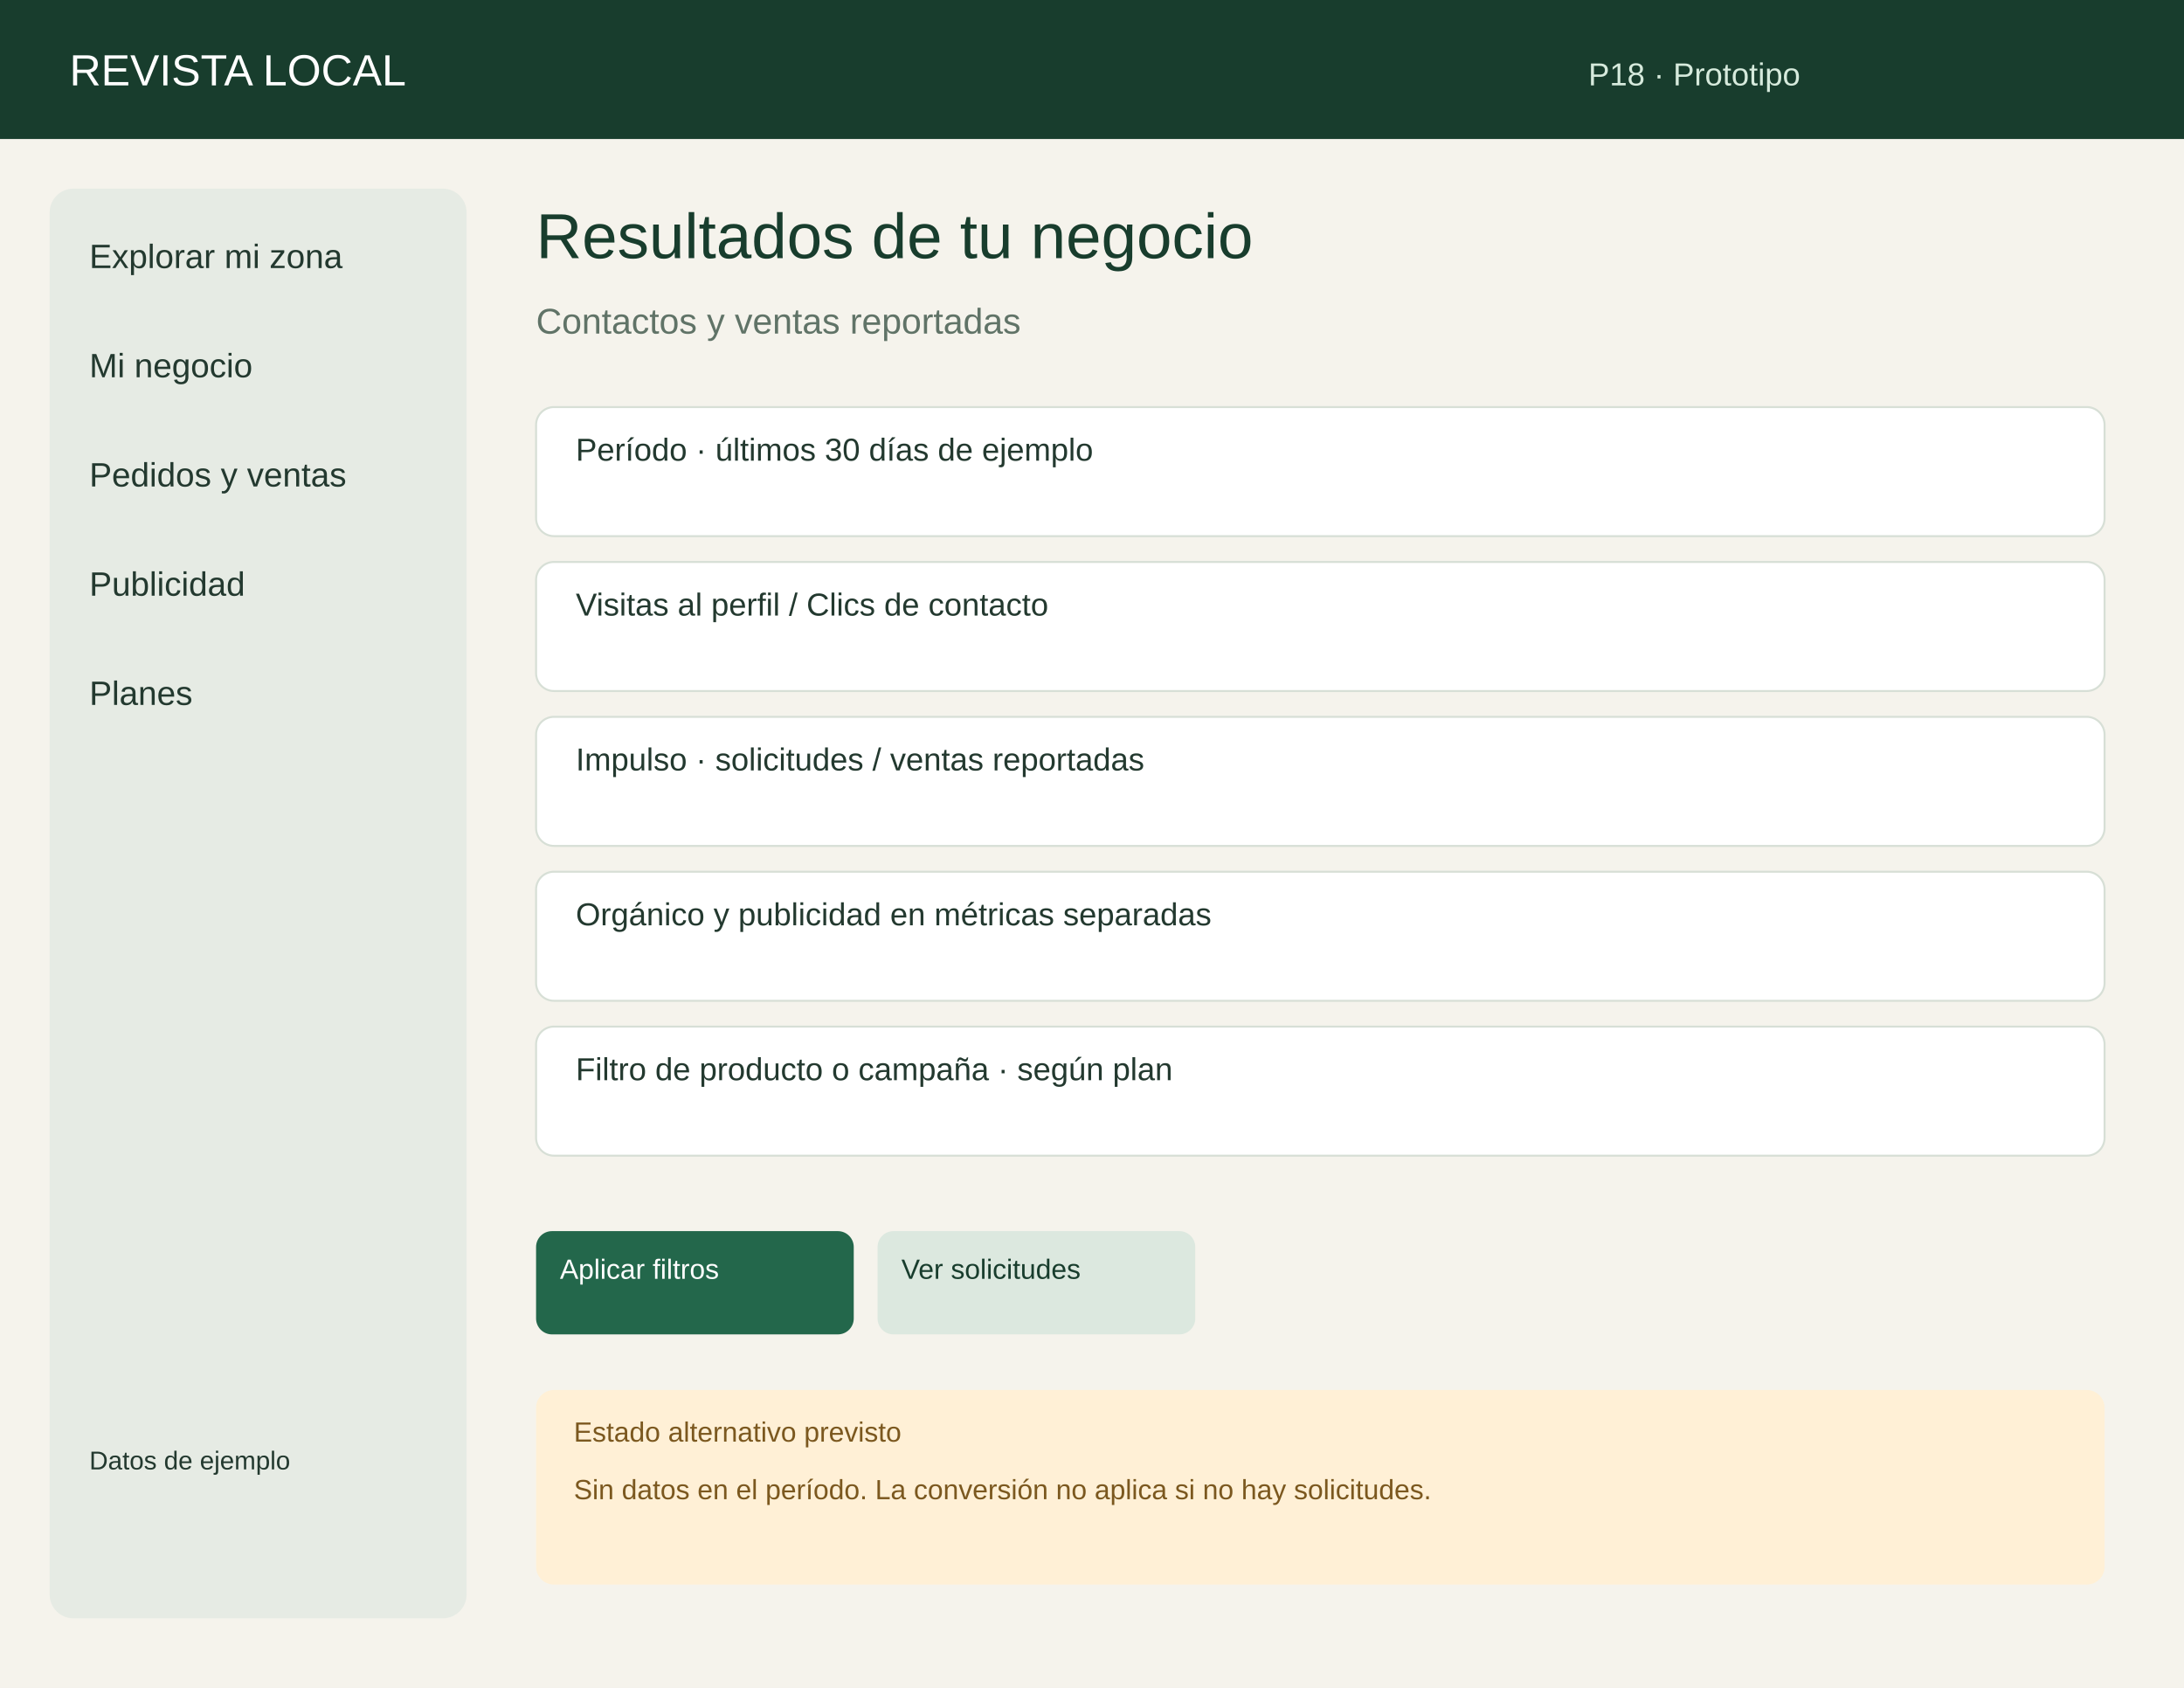
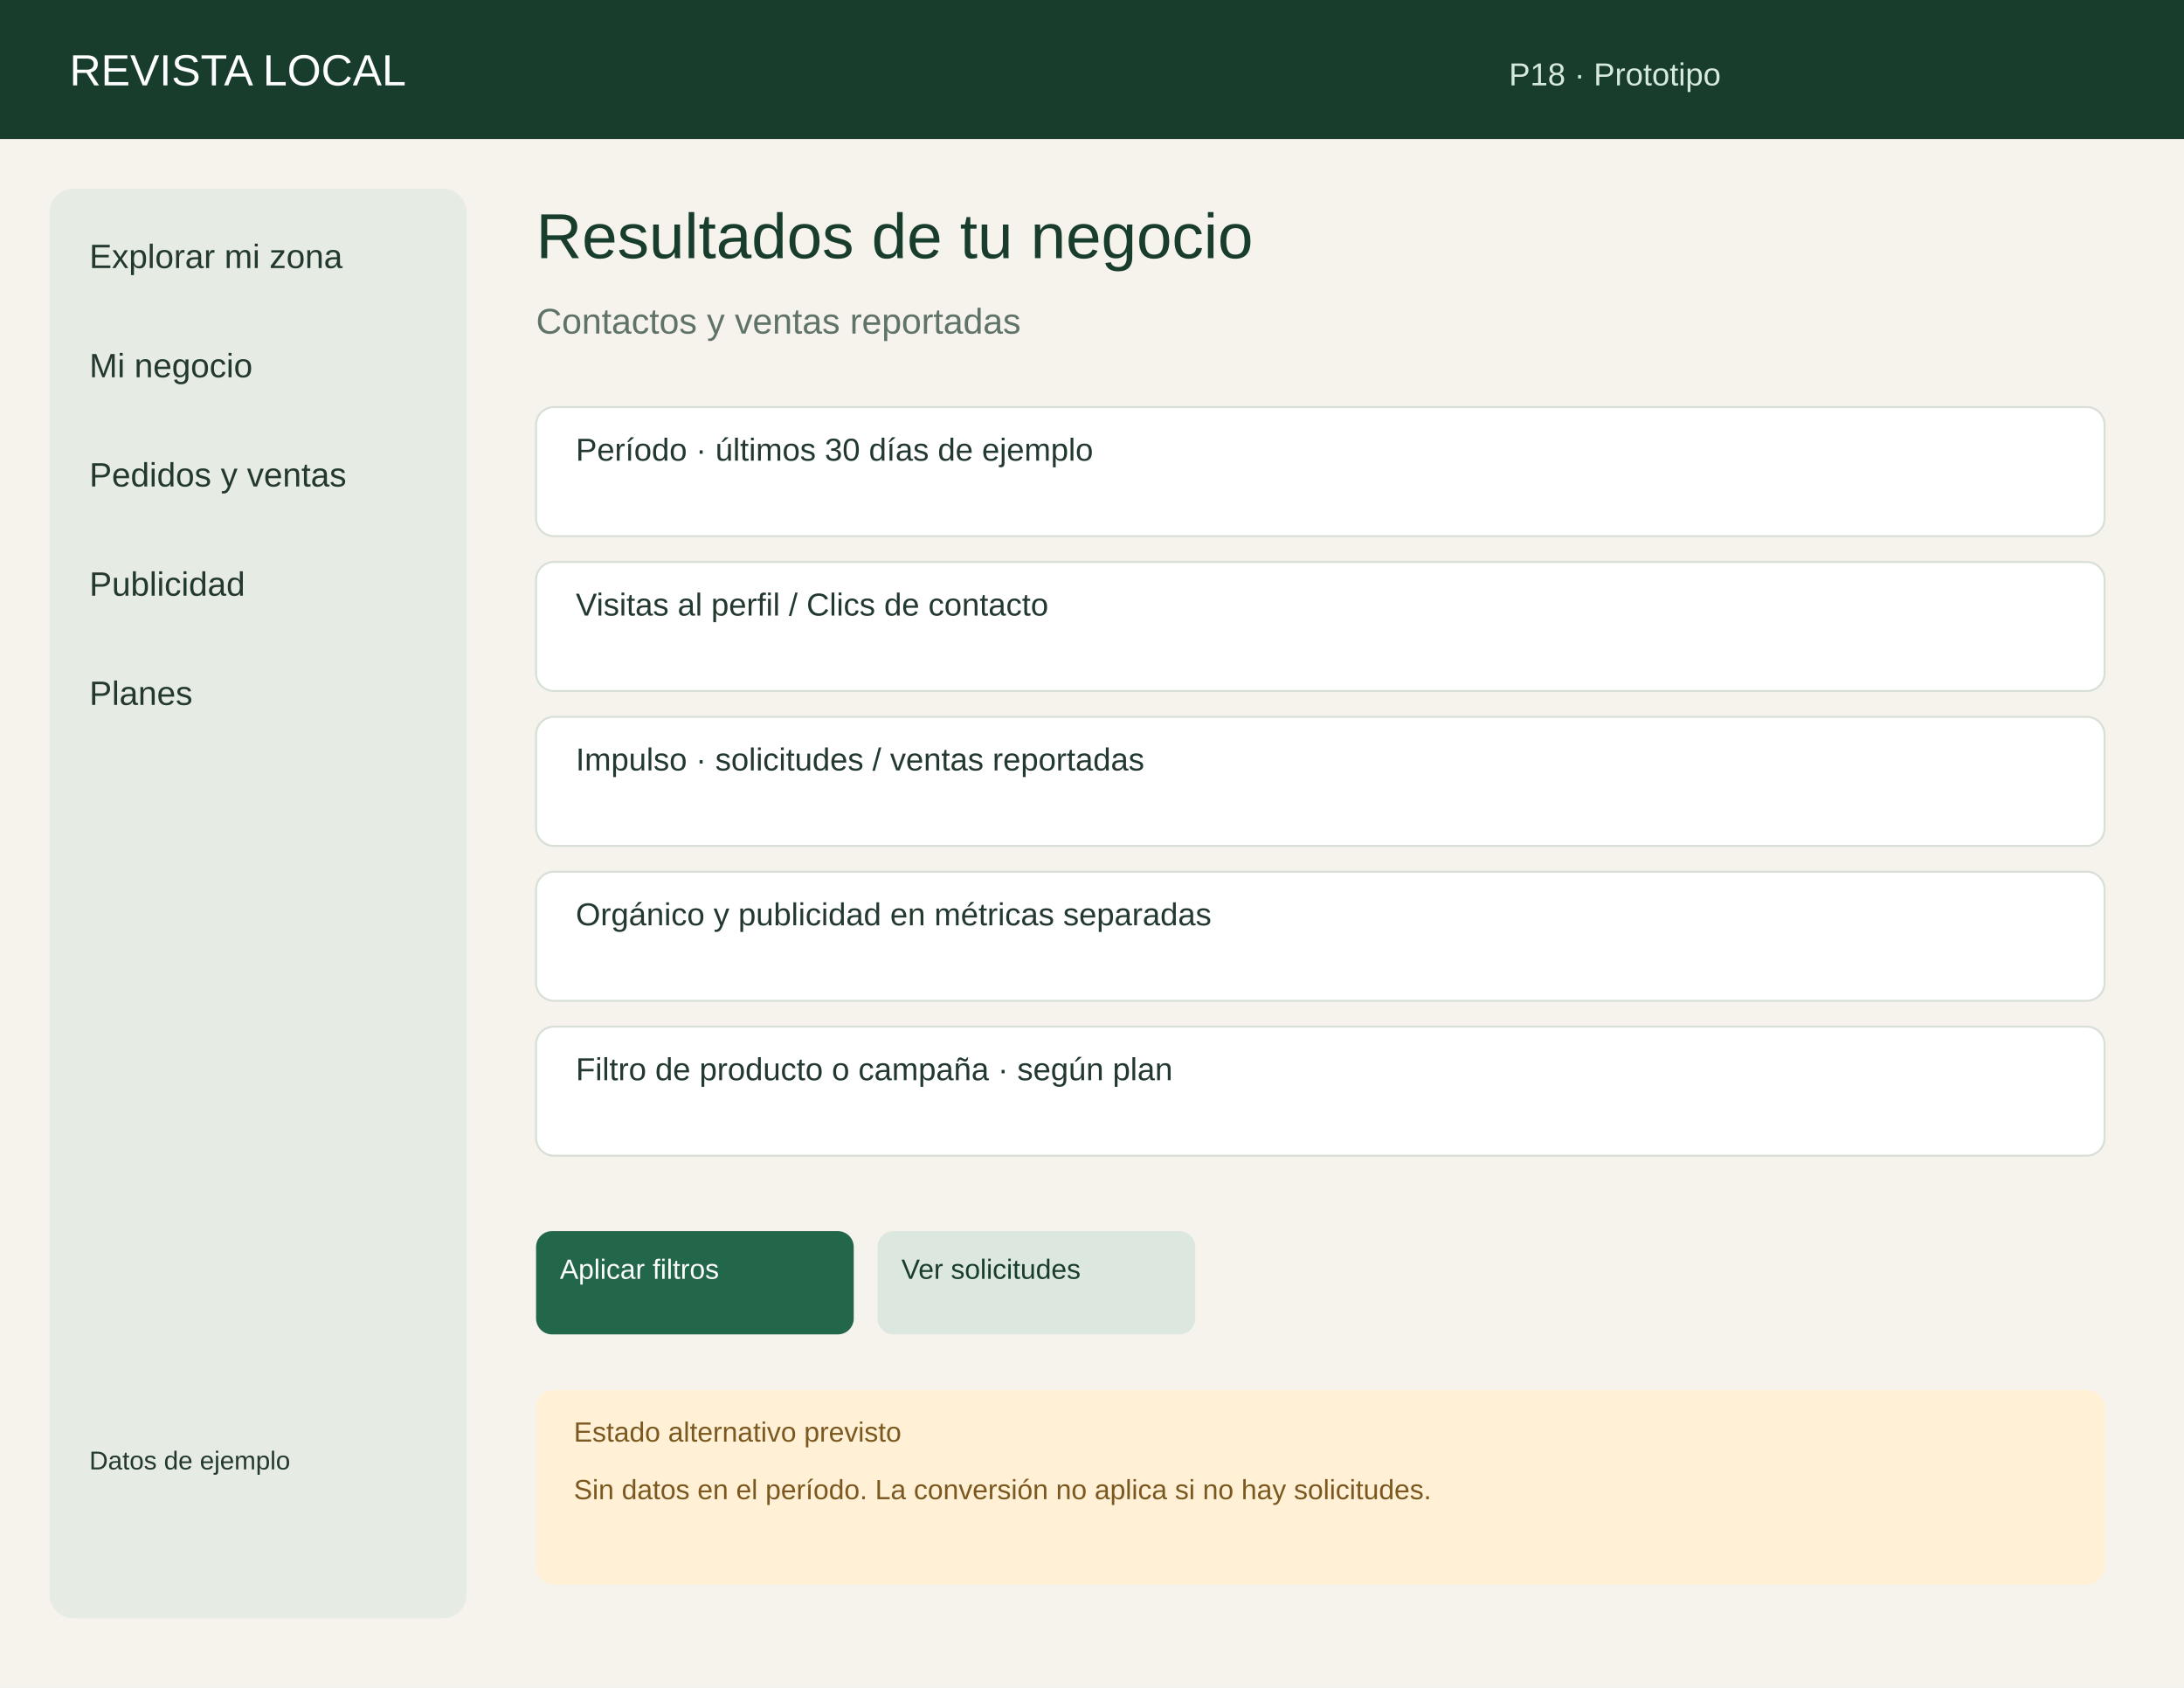
<svg xmlns="http://www.w3.org/2000/svg" width="1100" height="850" viewBox="0 0 1100 850">
  <rect width="1100" height="850" fill="#f5f3ec" />
  <rect x="0" y="0" width="1100" height="70" fill="#183d2d" />
  <text x="35" y="43" font-family="Arial" font-size="22" fill="#ffffff">
    <tspan x="35" dy="0">REVISTA LOCAL</tspan>
  </text>
-   <text x="800" y="43" font-family="Arial" font-size="16" fill="#d6eadc">
-     <tspan x="800" dy="0">P18 · Prototipo</tspan>
+   <text x="760" y="43" font-family="Arial" font-size="16" fill="#d6eadc">
+     <tspan x="760" dy="0">P18 · Prototipo</tspan>
  </text>
  <rect x="25" y="95" width="210" height="720" rx="12" fill="#e6ebe4" />
  <text x="45" y="135" font-family="Arial" font-size="17" fill="#23392f">
    <tspan x="45" dy="0">Explorar mi zona</tspan>
  </text>
  <text x="45" y="190" font-family="Arial" font-size="17" fill="#23392f">
    <tspan x="45" dy="0">Mi negocio</tspan>
  </text>
  <text x="45" y="245" font-family="Arial" font-size="17" fill="#23392f">
    <tspan x="45" dy="0">Pedidos y ventas</tspan>
  </text>
  <text x="45" y="300" font-family="Arial" font-size="17" fill="#23392f">
    <tspan x="45" dy="0">Publicidad</tspan>
  </text>
  <text x="45" y="355" font-family="Arial" font-size="17" fill="#23392f">
    <tspan x="45" dy="0">Planes</tspan>
  </text>
  <text x="45" y="740" font-family="Arial" font-size="13" fill="#23392f">
    <tspan x="45" dy="0">Datos de ejemplo</tspan>
  </text>
  <text x="270" y="130" font-family="Arial" font-size="32" fill="#183d2d">
    <tspan x="270" dy="0">Resultados de tu negocio</tspan>
  </text>
  <text x="270" y="168" font-family="Arial" font-size="18" fill="#607367">
    <tspan x="270" dy="0">Contactos y ventas reportadas</tspan>
  </text>
  <rect x="270" y="205" width="790" height="65" rx="9" fill="white" stroke="#d7dfd6" />
  <text x="290" y="232" font-family="Arial" font-size="16" fill="#23392f">
    <tspan x="290" dy="0">Período · últimos 30 días de ejemplo</tspan>
  </text>
  <rect x="270" y="283" width="790" height="65" rx="9" fill="white" stroke="#d7dfd6" />
  <text x="290" y="310" font-family="Arial" font-size="16" fill="#23392f">
    <tspan x="290" dy="0">Visitas al perfil / Clics de contacto</tspan>
  </text>
  <rect x="270" y="361" width="790" height="65" rx="9" fill="white" stroke="#d7dfd6" />
  <text x="290" y="388" font-family="Arial" font-size="16" fill="#23392f">
    <tspan x="290" dy="0">Impulso · solicitudes / ventas reportadas</tspan>
  </text>
  <rect x="270" y="439" width="790" height="65" rx="9" fill="white" stroke="#d7dfd6" />
  <text x="290" y="466" font-family="Arial" font-size="16" fill="#23392f">
    <tspan x="290" dy="0">Orgánico y publicidad en métricas separadas</tspan>
  </text>
  <rect x="270" y="517" width="790" height="65" rx="9" fill="white" stroke="#d7dfd6" />
  <text x="290" y="544" font-family="Arial" font-size="16" fill="#23392f">
    <tspan x="290" dy="0">Filtro de producto o campaña · según plan</tspan>
  </text>
  <a href="index.html#P18">
    <rect x="270" y="620" width="160" height="52" rx="8" fill="#23674b" />
    <text x="282" y="644" font-family="Arial" font-size="14" fill="white">
      <tspan x="282" dy="0">Aplicar filtros</tspan>
    </text>
  </a>
  <a href="index.html#P12">
    <rect x="442" y="620" width="160" height="52" rx="8" fill="#dce8df" />
    <text x="454" y="644" font-family="Arial" font-size="14" fill="#183d2d">
      <tspan x="454" dy="0">Ver solicitudes</tspan>
    </text>
  </a>
  <rect x="270" y="700" width="790" height="98" rx="9" fill="#fff0d6" />
  <text x="289" y="726" font-family="Arial" font-size="14" fill="#7b581f">
    <tspan x="289" dy="0">Estado alternativo previsto</tspan>
  </text>
  <text x="289" y="755" font-family="Arial" font-size="14" fill="#7b581f">
    <tspan x="289" dy="0">Sin datos en el período. La conversión no aplica si no hay solicitudes.</tspan>
  </text>
</svg>
